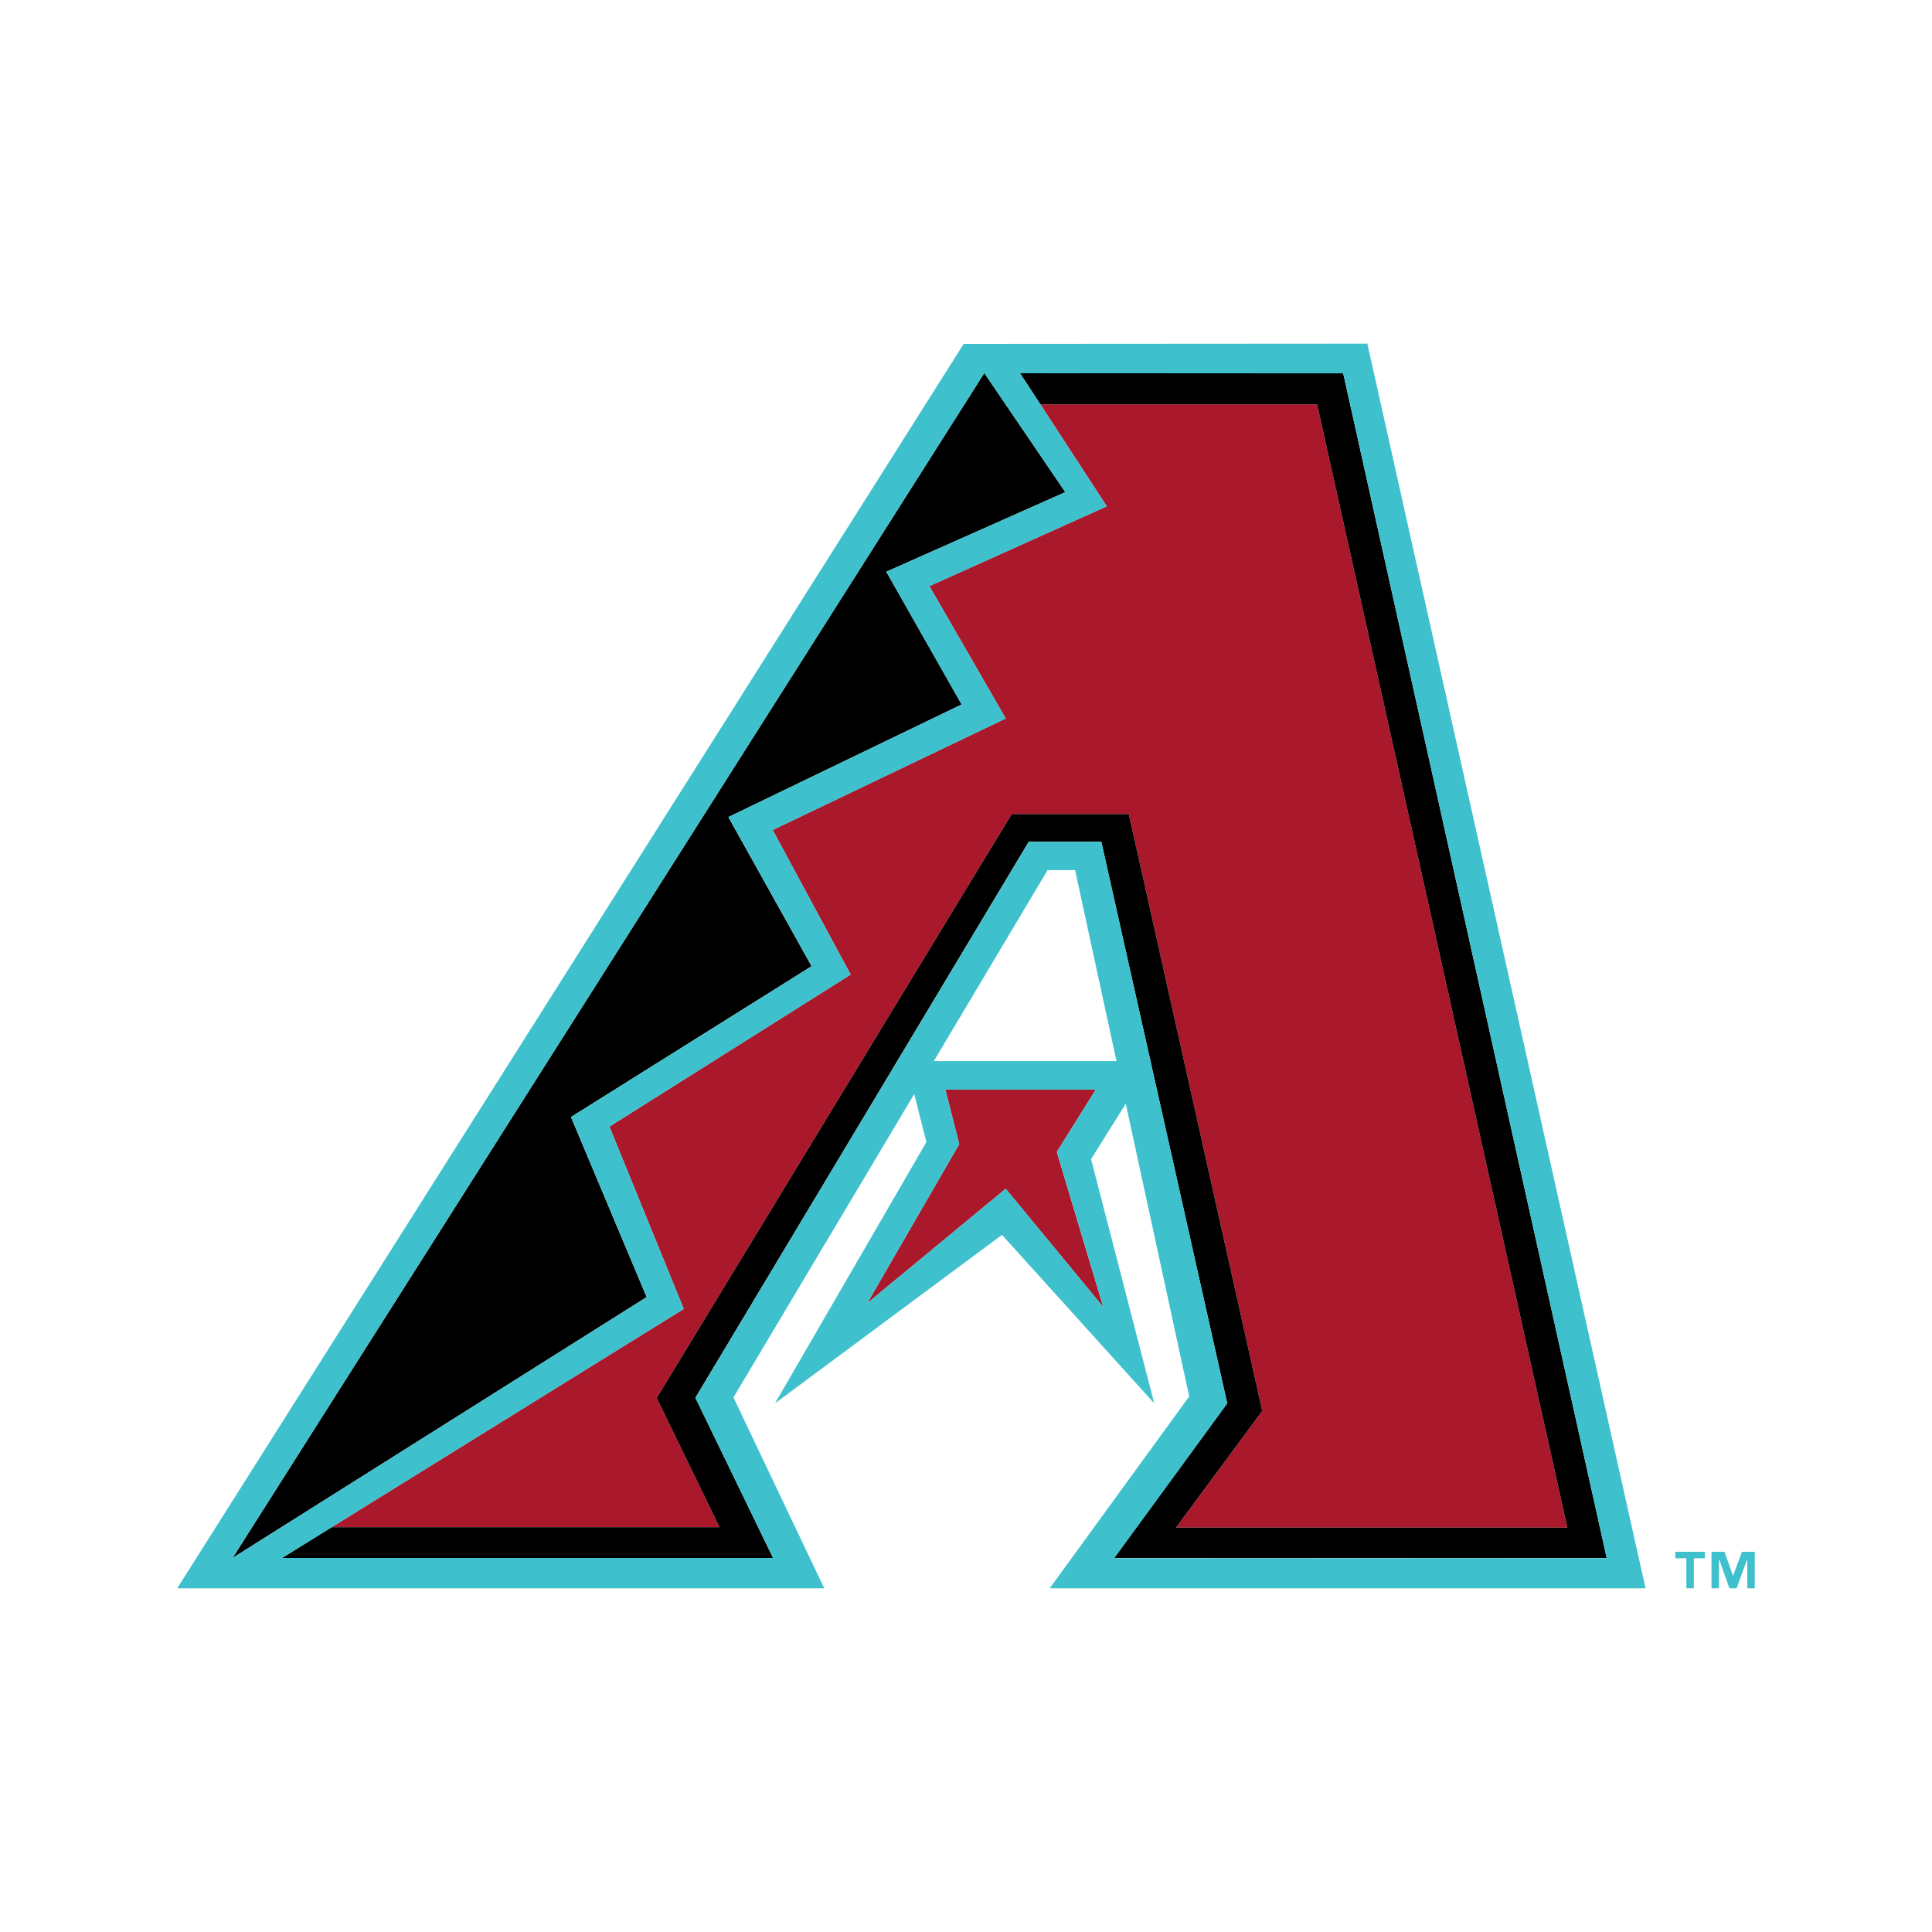
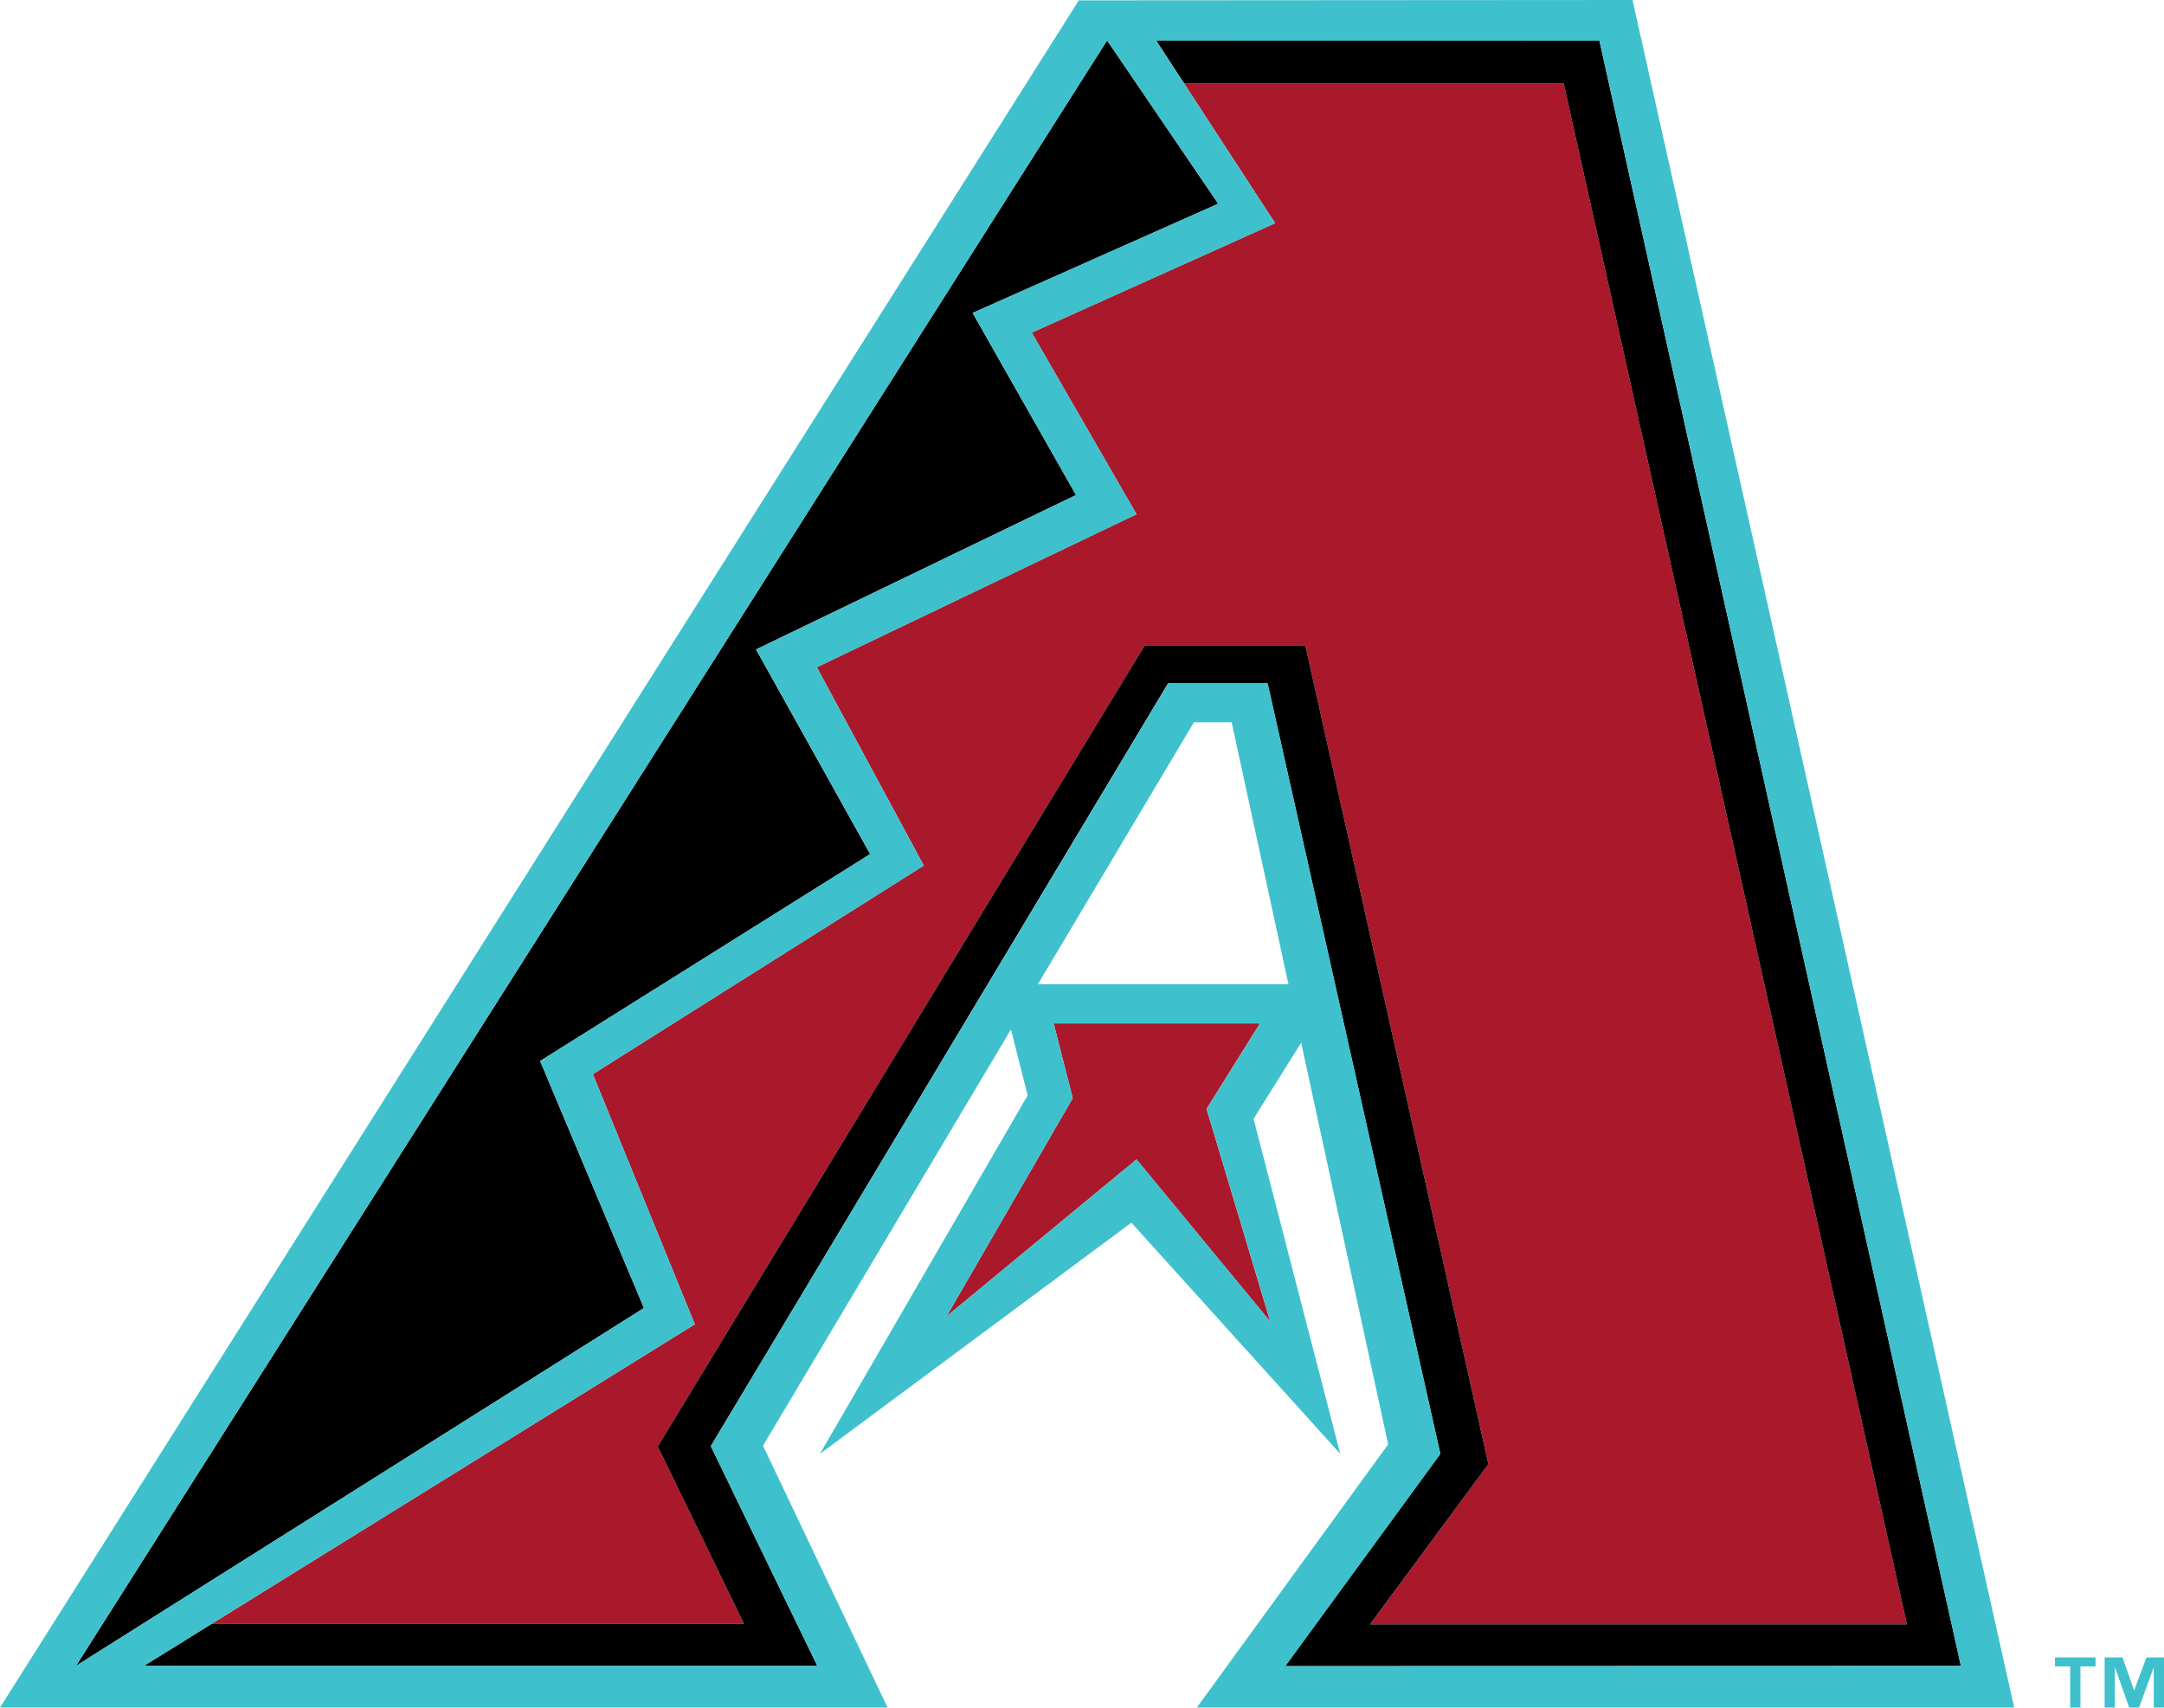
- <svg xmlns="http://www.w3.org/2000/svg" viewBox="0 0 300 300">
+ <svg xmlns="http://www.w3.org/2000/svg" viewBox="27.52 53.36 244.96 193.27">
  <path fill="#aa182c" d="m51.52 237.14-.29.17 54.94-34.06-11.54-28.31 37.46-23.61-12.11-22.45 36.19-17.32-11.86-20.55 27.55-12.39-10.32-15.84h42.98l38.86 174.43H182.6l13.4-18.13-20.72-92.67H157.1l-54.86 90.23-.27.43 9.76 20.07Zm118.63-67.95s-5.08 8.12-6.05 9.68c.63 2.09 7.21 24.08 7.21 24.08s-13.29-16.13-15.14-18.36c-2.68 2.2-21.5 17.76-21.5 17.76l14.28-24.69c-.4-1.54-2.16-8.47-2.16-8.47Z" />
  <path d="m149.32 109.39-36.22 17.48 12.92 23.16-37.36 23.42 11.75 27.96-61.27 38.6-3.02 1.91L152.84 57.93l.89 1.31 11.69 17.18-27.8 12.36ZM173 241.94l17.56-24.03-19.55-87.2h-11.27l-51.76 86.33 12.06 24.88H43.8l4.7-2.91.07-.05 2.66-1.65.29-.17h60.21l-9.76-20.07.27-.43 54.86-90.23h18.18L196 219.08l-13.4 18.13h60.78L204.52 62.78h-42.98v-.01l-.61-.93-2.55-3.91 50.19.03 40.92 183.96Z" />
  <path fill="#3ec1cc" d="m184.658 216.842-9.848-45.462-5.39 8.61 9.81 37.92-23.64-26.16-35.25 26.16 23.51-40.57-1.89-7.46-28.07 47.11 14.1 29.64H27.52L149.64 53.4l62.68-.04.16.73 43.04 192.54H163ZM156.18 184.59l15.14 18.36s-6.58-21.99-7.21-24.08c.97-1.56 6.05-9.68 6.05-9.68h-23.37s1.76 6.93 2.16 8.47l-14.28 24.69s18.83-15.56 21.5-17.76ZM145 164.77h28.37l-6.43-29.66h-4.27ZM36.12 241.91l3.02-1.9 61.28-38.6-11.76-27.96 37.37-23.42-12.92-23.16 36.21-17.48-11.7-20.61 27.8-12.36-11.69-17.18-.89-1.31L36.11 241.92Zm83.93.02-12.07-24.87 51.77-86.33h11.27l19.55 87.2-17.56 24.03 76.48-.02-40.91-183.96-50.2-.03 2.56 3.91.6.93 10.32 15.84-27.55 12.39 11.87 20.55-36.2 17.32 12.11 22.45-37.46 23.6 11.54 28.31-62.37 38.67h76.24Zm140.09-.97h4.59v1.01h-1.71v4.66h-1.16v-4.66h-1.72Zm12.34 0v5.67h-1.16v-4.51h-.02l-1.64 4.51h-1.12l-1.59-4.51h-.03v4.51h-1.16v-5.67h2.02l1.31 3.7h.03l1.37-3.7Z" />
</svg>
